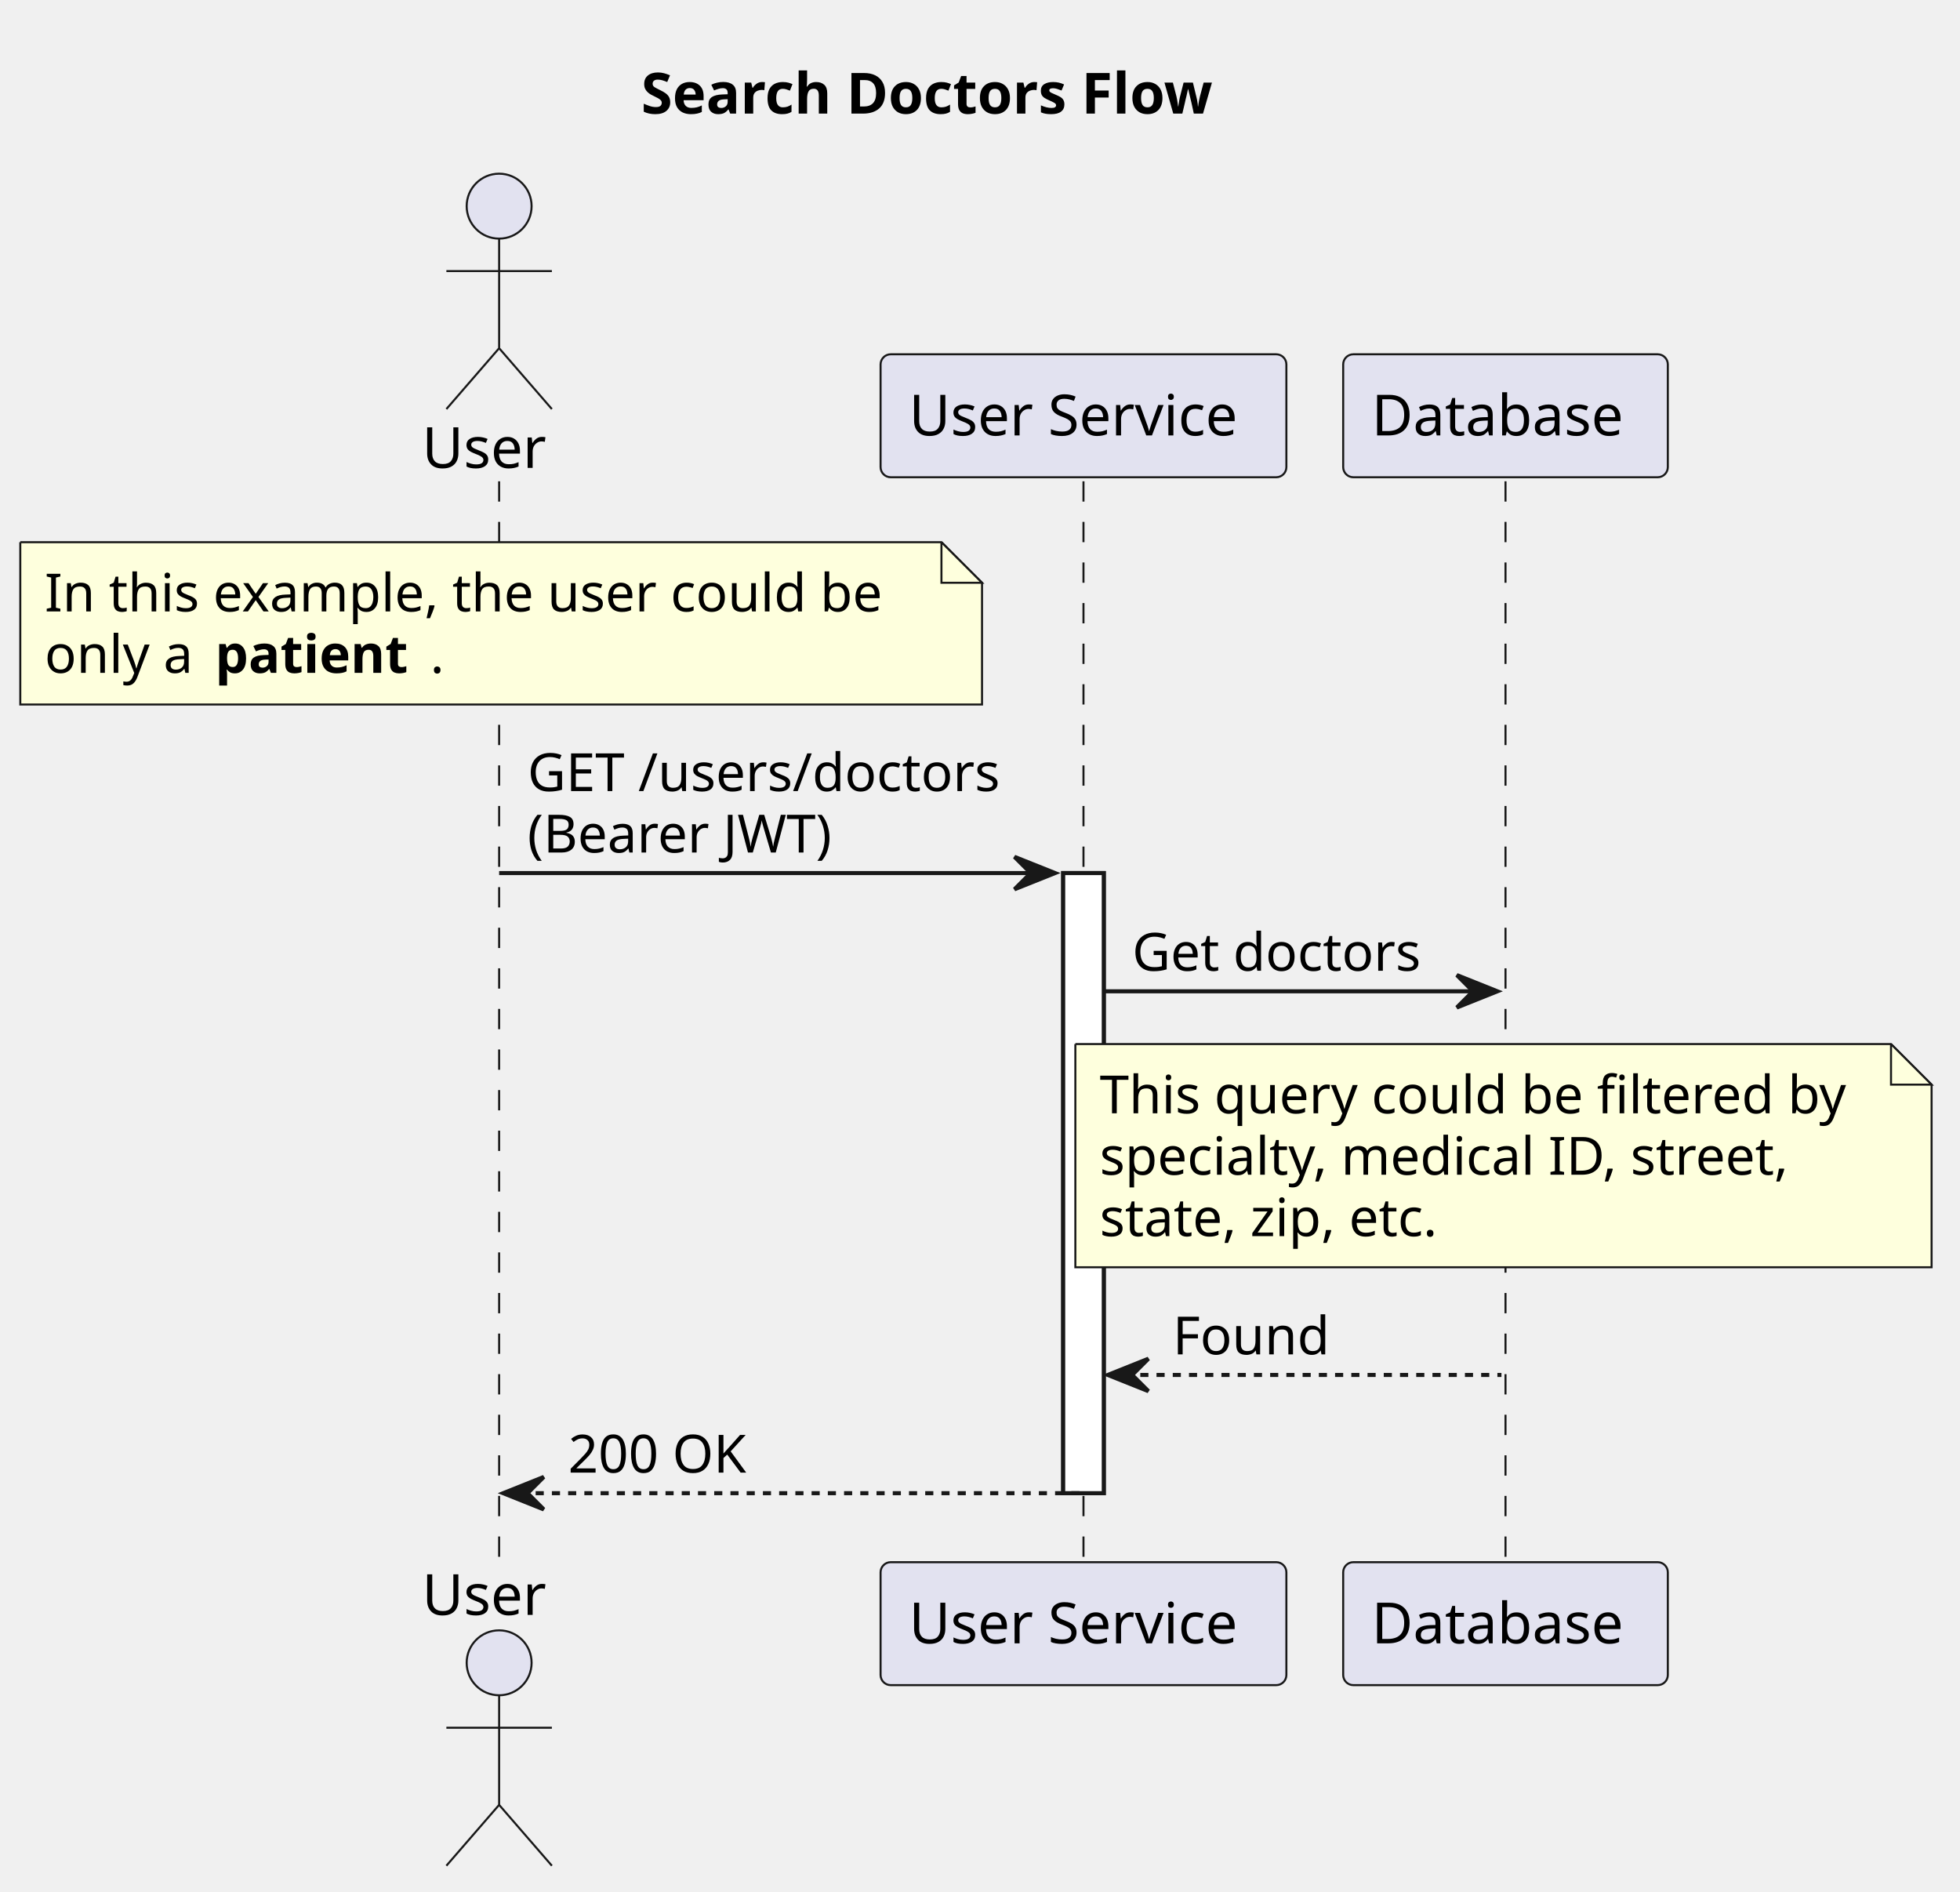
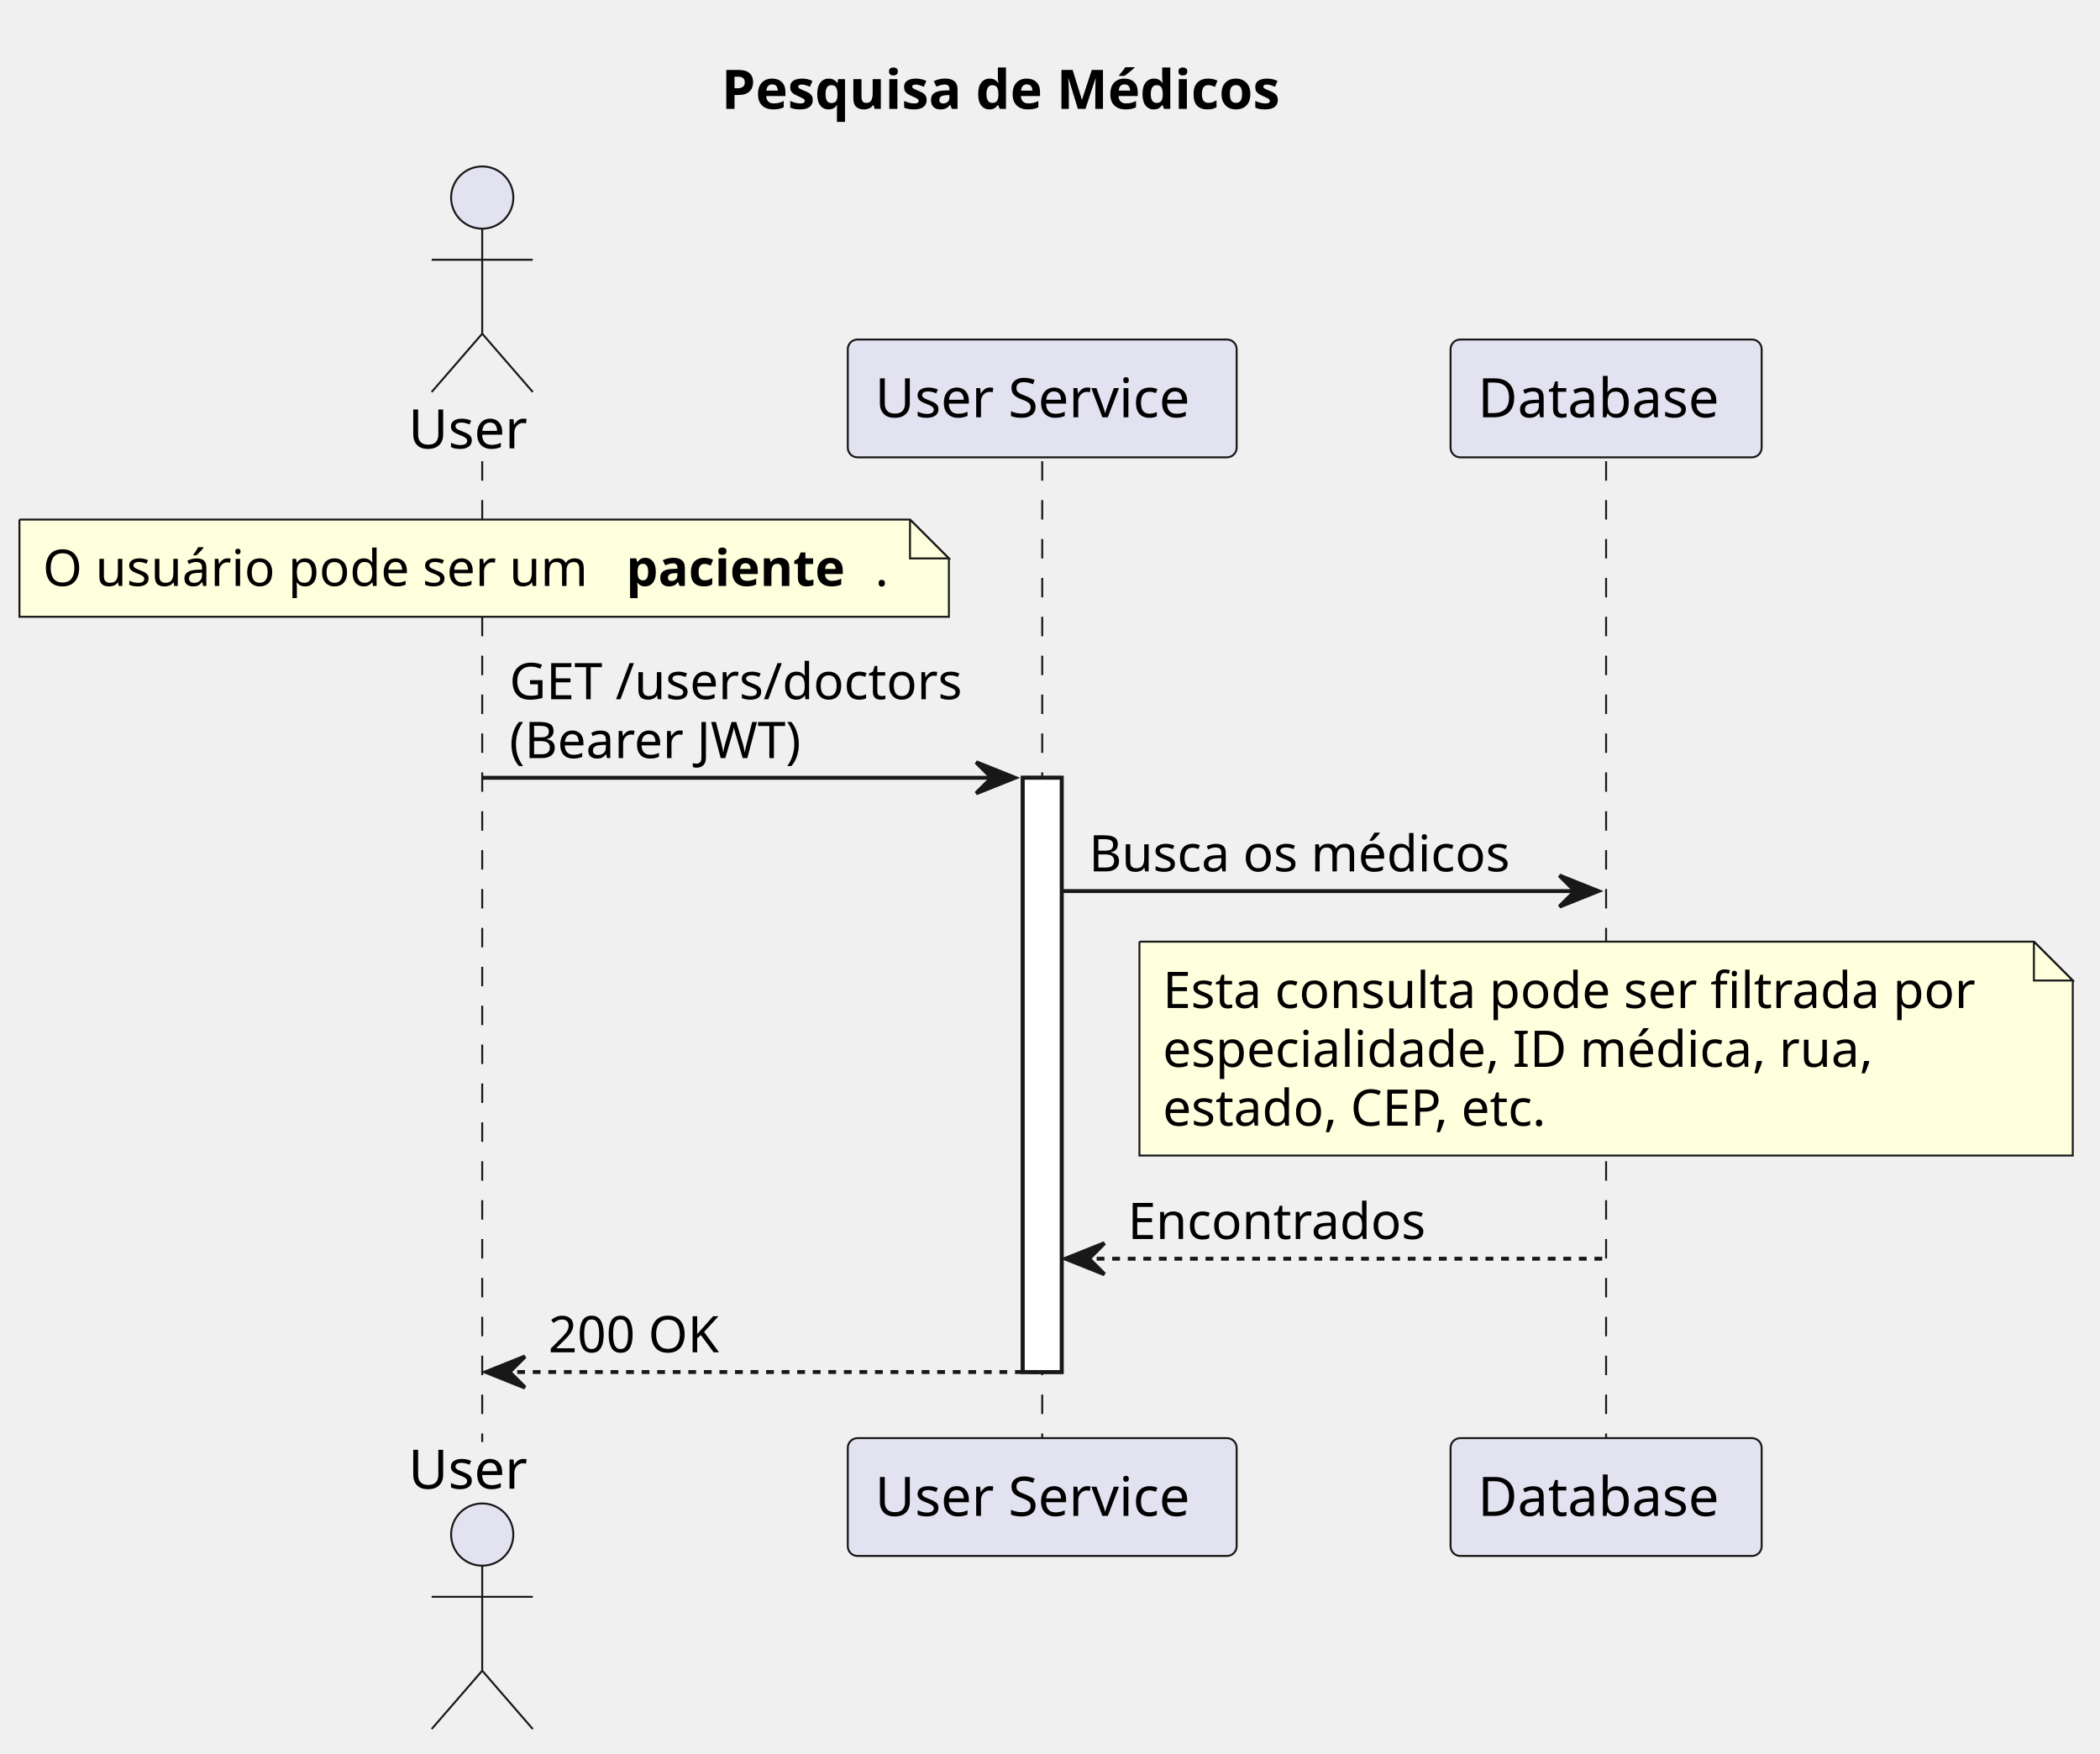
- <svg xmlns="http://www.w3.org/2000/svg" contentStyleType="text/css" height="466px" preserveAspectRatio="none" style="width:483px;height:466px;background:#FFFFFF;" version="1.1" viewBox="0 0 483 466" width="483px" zoomAndPan="magnify">
+ <svg xmlns="http://www.w3.org/2000/svg" contentStyleType="text/css" height="451px" preserveAspectRatio="none" style="width:540px;height:451px;background:#FFFFFF;" version="1.1" viewBox="0 0 540 451" width="540px" zoomAndPan="magnify">
  <defs />
  <g>
-     <text fill="#000000" font-family="sans-serif" font-size="14" font-weight="bold" lengthAdjust="spacing" textLength="164" x="158" y="27.995">Search Doctors Flow</text>
-     <rect fill="#FFFFFF" height="152.797" style="stroke:#181818;stroke-width:1.0;" width="10" x="262" y="215.125" />
-     <line style="stroke:#181818;stroke-width:0.5;stroke-dasharray:5.0,5.0;" x1="123" x2="123" y1="118.594" y2="385.922" />
-     <line style="stroke:#181818;stroke-width:0.5;stroke-dasharray:5.0,5.0;" x1="267" x2="267" y1="118.594" y2="385.922" />
-     <line style="stroke:#181818;stroke-width:0.5;stroke-dasharray:5.0,5.0;" x1="371" x2="371" y1="118.594" y2="385.922" />
-     <text fill="#000000" font-family="sans-serif" font-size="14" lengthAdjust="spacing" textLength="32" x="104" y="115.292">User</text>
-     <ellipse cx="123" cy="50.797" fill="#E2E2F0" rx="8" ry="8" style="stroke:#181818;stroke-width:0.5;" />
-     <path d="M123,58.797 L123,85.797 M110,66.797 L136,66.797 M123,85.797 L110,100.797 M123,85.797 L136,100.797 " fill="none" style="stroke:#181818;stroke-width:0.5;" />
-     <text fill="#000000" font-family="sans-serif" font-size="14" lengthAdjust="spacing" textLength="32" x="104" y="397.917">User</text>
-     <ellipse cx="123" cy="409.719" fill="#E2E2F0" rx="8" ry="8" style="stroke:#181818;stroke-width:0.5;" />
-     <path d="M123,417.719 L123,444.719 M110,425.719 L136,425.719 M123,444.719 L110,459.719 M123,444.719 L136,459.719 " fill="none" style="stroke:#181818;stroke-width:0.5;" />
-     <rect fill="#E2E2F0" height="30.297" rx="2.5" ry="2.5" style="stroke:#181818;stroke-width:0.5;" width="100" x="217" y="87.297" />
-     <text fill="#000000" font-family="sans-serif" font-size="14" lengthAdjust="spacing" textLength="86" x="224" y="107.292">User Service</text>
-     <rect fill="#E2E2F0" height="30.297" rx="2.5" ry="2.5" style="stroke:#181818;stroke-width:0.5;" width="100" x="217" y="384.922" />
-     <text fill="#000000" font-family="sans-serif" font-size="14" lengthAdjust="spacing" textLength="86" x="224" y="404.917">User Service</text>
-     <rect fill="#E2E2F0" height="30.297" rx="2.5" ry="2.5" style="stroke:#181818;stroke-width:0.5;" width="80" x="331" y="87.297" />
-     <text fill="#000000" font-family="sans-serif" font-size="14" lengthAdjust="spacing" textLength="66" x="338" y="107.292">Database</text>
-     <rect fill="#E2E2F0" height="30.297" rx="2.5" ry="2.5" style="stroke:#181818;stroke-width:0.5;" width="80" x="331" y="384.922" />
-     <text fill="#000000" font-family="sans-serif" font-size="14" lengthAdjust="spacing" textLength="66" x="338" y="404.917">Database</text>
-     <rect fill="#FFFFFF" height="152.797" style="stroke:#181818;stroke-width:1.0;" width="10" x="262" y="215.125" />
-     <path d="M5,133.594 L5,173.594 L242,173.594 L242,143.594 L232,133.594 L5,133.594 " fill="#FEFFDD" style="stroke:#181818;stroke-width:0.5;" />
-     <path d="M232,133.594 L232,143.594 L242,143.594 L232,133.594 " fill="#FEFFDD" style="stroke:#181818;stroke-width:0.5;" />
-     <text fill="#000000" font-family="sans-serif" font-size="13" lengthAdjust="spacing" textLength="216" x="11" y="150.661">In this example, the user could be</text>
-     <text fill="#000000" font-family="sans-serif" font-size="13" lengthAdjust="spacing" textLength="38" x="11" y="165.793">only a</text>
-     <text fill="#000000" font-family="sans-serif" font-size="13" font-weight="bold" lengthAdjust="spacing" textLength="53" x="53" y="165.793">patient</text>
-     <text fill="#000000" font-family="sans-serif" font-size="13" lengthAdjust="spacing" textLength="4" x="106" y="165.793">.</text>
-     <polygon fill="#181818" points="250,211.125,260,215.125,250,219.125,254,215.125" style="stroke:#181818;stroke-width:1.0;" />
-     <line style="stroke:#181818;stroke-width:1.0;" x1="123" x2="256" y1="215.125" y2="215.125" />
-     <text fill="#000000" font-family="sans-serif" font-size="13" lengthAdjust="spacing" textLength="120" x="130" y="194.926">GET /users/doctors</text>
-     <text fill="#000000" font-family="sans-serif" font-size="13" lengthAdjust="spacing" textLength="78" x="130" y="210.059">(Bearer JWT)</text>
-     <polygon fill="#181818" points="359,240.258,369,244.258,359,248.258,363,244.258" style="stroke:#181818;stroke-width:1.0;" />
-     <line style="stroke:#181818;stroke-width:1.0;" x1="272" x2="365" y1="244.258" y2="244.258" />
-     <text fill="#000000" font-family="sans-serif" font-size="13" lengthAdjust="spacing" textLength="75" x="279" y="239.192">Get doctors</text>
-     <path d="M265,257.258 L265,312.258 L476,312.258 L476,267.258 L466,257.258 L265,257.258 " fill="#FEFFDD" style="stroke:#181818;stroke-width:0.5;" />
-     <path d="M466,257.258 L466,267.258 L476,267.258 L466,257.258 " fill="#FEFFDD" style="stroke:#181818;stroke-width:0.5;" />
-     <text fill="#000000" font-family="sans-serif" font-size="13" lengthAdjust="spacing" textLength="190" x="271" y="274.325">This query could be filtered by</text>
-     <text fill="#000000" font-family="sans-serif" font-size="13" lengthAdjust="spacing" textLength="181" x="271" y="289.457">specialty, medical ID, street,</text>
-     <text fill="#000000" font-family="sans-serif" font-size="13" lengthAdjust="spacing" textLength="91" x="271" y="304.59">state, zip, etc.</text>
-     <polygon fill="#181818" points="283,334.789,273,338.789,283,342.789,279,338.789" style="stroke:#181818;stroke-width:1.0;" />
-     <line style="stroke:#181818;stroke-width:1.0;stroke-dasharray:2.0,2.0;" x1="277" x2="370" y1="338.789" y2="338.789" />
-     <text fill="#000000" font-family="sans-serif" font-size="13" lengthAdjust="spacing" textLength="39" x="289" y="333.723">Found</text>
-     <polygon fill="#181818" points="134,363.922,124,367.922,134,371.922,130,367.922" style="stroke:#181818;stroke-width:1.0;" />
-     <line style="stroke:#181818;stroke-width:1.0;stroke-dasharray:2.0,2.0;" x1="128" x2="266" y1="367.922" y2="367.922" />
-     <text fill="#000000" font-family="sans-serif" font-size="13" lengthAdjust="spacing" textLength="46" x="140" y="362.856">200 OK</text>
+     <text fill="#000000" font-family="sans-serif" font-size="14" font-weight="bold" lengthAdjust="spacing" textLength="166" x="185.5" y="27.995">Pesquisa de Médicos</text>
+     <rect fill="#FFFFFF" height="152.797" style="stroke:#181818;stroke-width:1.0;" width="10" x="263" y="199.992" />
+     <line style="stroke:#181818;stroke-width:0.5;stroke-dasharray:5.0,5.0;" x1="124" x2="124" y1="118.594" y2="370.789" />
+     <line style="stroke:#181818;stroke-width:0.5;stroke-dasharray:5.0,5.0;" x1="268" x2="268" y1="118.594" y2="370.789" />
+     <line style="stroke:#181818;stroke-width:0.5;stroke-dasharray:5.0,5.0;" x1="413" x2="413" y1="118.594" y2="370.789" />
+     <text fill="#000000" font-family="sans-serif" font-size="14" lengthAdjust="spacing" textLength="32" x="105" y="115.292">User</text>
+     <ellipse cx="124" cy="50.797" fill="#E2E2F0" rx="8" ry="8" style="stroke:#181818;stroke-width:0.5;" />
+     <path d="M124,58.797 L124,85.797 M111,66.797 L137,66.797 M124,85.797 L111,100.797 M124,85.797 L137,100.797 " fill="none" style="stroke:#181818;stroke-width:0.5;" />
+     <text fill="#000000" font-family="sans-serif" font-size="14" lengthAdjust="spacing" textLength="32" x="105" y="382.784">User</text>
+     <ellipse cx="124" cy="394.586" fill="#E2E2F0" rx="8" ry="8" style="stroke:#181818;stroke-width:0.5;" />
+     <path d="M124,402.586 L124,429.586 M111,410.586 L137,410.586 M124,429.586 L111,444.586 M124,429.586 L137,444.586 " fill="none" style="stroke:#181818;stroke-width:0.5;" />
+     <rect fill="#E2E2F0" height="30.297" rx="2.5" ry="2.5" style="stroke:#181818;stroke-width:0.5;" width="100" x="218" y="87.297" />
+     <text fill="#000000" font-family="sans-serif" font-size="14" lengthAdjust="spacing" textLength="86" x="225" y="107.292">User Service</text>
+     <rect fill="#E2E2F0" height="30.297" rx="2.5" ry="2.5" style="stroke:#181818;stroke-width:0.5;" width="100" x="218" y="369.789" />
+     <text fill="#000000" font-family="sans-serif" font-size="14" lengthAdjust="spacing" textLength="86" x="225" y="389.784">User Service</text>
+     <rect fill="#E2E2F0" height="30.297" rx="2.5" ry="2.5" style="stroke:#181818;stroke-width:0.5;" width="80" x="373" y="87.297" />
+     <text fill="#000000" font-family="sans-serif" font-size="14" lengthAdjust="spacing" textLength="66" x="380" y="107.292">Database</text>
+     <rect fill="#E2E2F0" height="30.297" rx="2.5" ry="2.5" style="stroke:#181818;stroke-width:0.5;" width="80" x="373" y="369.789" />
+     <text fill="#000000" font-family="sans-serif" font-size="14" lengthAdjust="spacing" textLength="66" x="380" y="389.784">Database</text>
+     <rect fill="#FFFFFF" height="152.797" style="stroke:#181818;stroke-width:1.0;" width="10" x="263" y="199.992" />
+     <path d="M5,133.594 L5,158.594 L244,158.594 L244,143.594 L234,133.594 L5,133.594 " fill="#FEFFDD" style="stroke:#181818;stroke-width:0.5;" />
+     <path d="M234,133.594 L234,143.594 L244,143.594 L234,133.594 " fill="#FEFFDD" style="stroke:#181818;stroke-width:0.5;" />
+     <text fill="#000000" font-family="sans-serif" font-size="13" lengthAdjust="spacing" textLength="146" x="11" y="150.661">O usuário pode ser um</text>
+     <text fill="#000000" font-family="sans-serif" font-size="13" font-weight="bold" lengthAdjust="spacing" textLength="64" x="161" y="150.661">paciente</text>
+     <text fill="#000000" font-family="sans-serif" font-size="13" lengthAdjust="spacing" textLength="4" x="225" y="150.661">.</text>
+     <polygon fill="#181818" points="251,195.992,261,199.992,251,203.992,255,199.992" style="stroke:#181818;stroke-width:1.0;" />
+     <line style="stroke:#181818;stroke-width:1.0;" x1="124" x2="257" y1="199.992" y2="199.992" />
+     <text fill="#000000" font-family="sans-serif" font-size="13" lengthAdjust="spacing" textLength="120" x="131" y="179.793">GET /users/doctors</text>
+     <text fill="#000000" font-family="sans-serif" font-size="13" lengthAdjust="spacing" textLength="78" x="131" y="194.926">(Bearer JWT)</text>
+     <polygon fill="#181818" points="401,225.125,411,229.125,401,233.125,405,229.125" style="stroke:#181818;stroke-width:1.0;" />
+     <line style="stroke:#181818;stroke-width:1.0;" x1="273" x2="407" y1="229.125" y2="229.125" />
+     <text fill="#000000" font-family="sans-serif" font-size="13" lengthAdjust="spacing" textLength="116" x="280" y="224.059">Busca os médicos</text>
+     <path d="M293,242.125 L293,297.125 L533,297.125 L533,252.125 L523,242.125 L293,242.125 " fill="#FEFFDD" style="stroke:#181818;stroke-width:0.5;" />
+     <path d="M523,242.125 L523,252.125 L533,252.125 L523,242.125 " fill="#FEFFDD" style="stroke:#181818;stroke-width:0.5;" />
+     <text fill="#000000" font-family="sans-serif" font-size="13" lengthAdjust="spacing" textLength="219" x="299" y="259.192">Esta consulta pode ser filtrada por</text>
+     <text fill="#000000" font-family="sans-serif" font-size="13" lengthAdjust="spacing" textLength="192" x="299" y="274.325">especialidade, ID médica, rua,</text>
+     <text fill="#000000" font-family="sans-serif" font-size="13" lengthAdjust="spacing" textLength="109" x="299" y="289.457">estado, CEP, etc.</text>
+     <polygon fill="#181818" points="284,319.656,274,323.656,284,327.656,280,323.656" style="stroke:#181818;stroke-width:1.0;" />
+     <line style="stroke:#181818;stroke-width:1.0;stroke-dasharray:2.0,2.0;" x1="278" x2="412" y1="323.656" y2="323.656" />
+     <text fill="#000000" font-family="sans-serif" font-size="13" lengthAdjust="spacing" textLength="80" x="290" y="318.59">Encontrados</text>
+     <polygon fill="#181818" points="135,348.789,125,352.789,135,356.789,131,352.789" style="stroke:#181818;stroke-width:1.0;" />
+     <line style="stroke:#181818;stroke-width:1.0;stroke-dasharray:2.0,2.0;" x1="129" x2="267" y1="352.789" y2="352.789" />
+     <text fill="#000000" font-family="sans-serif" font-size="13" lengthAdjust="spacing" textLength="46" x="141" y="347.723">200 OK</text>
  </g>
</svg>
